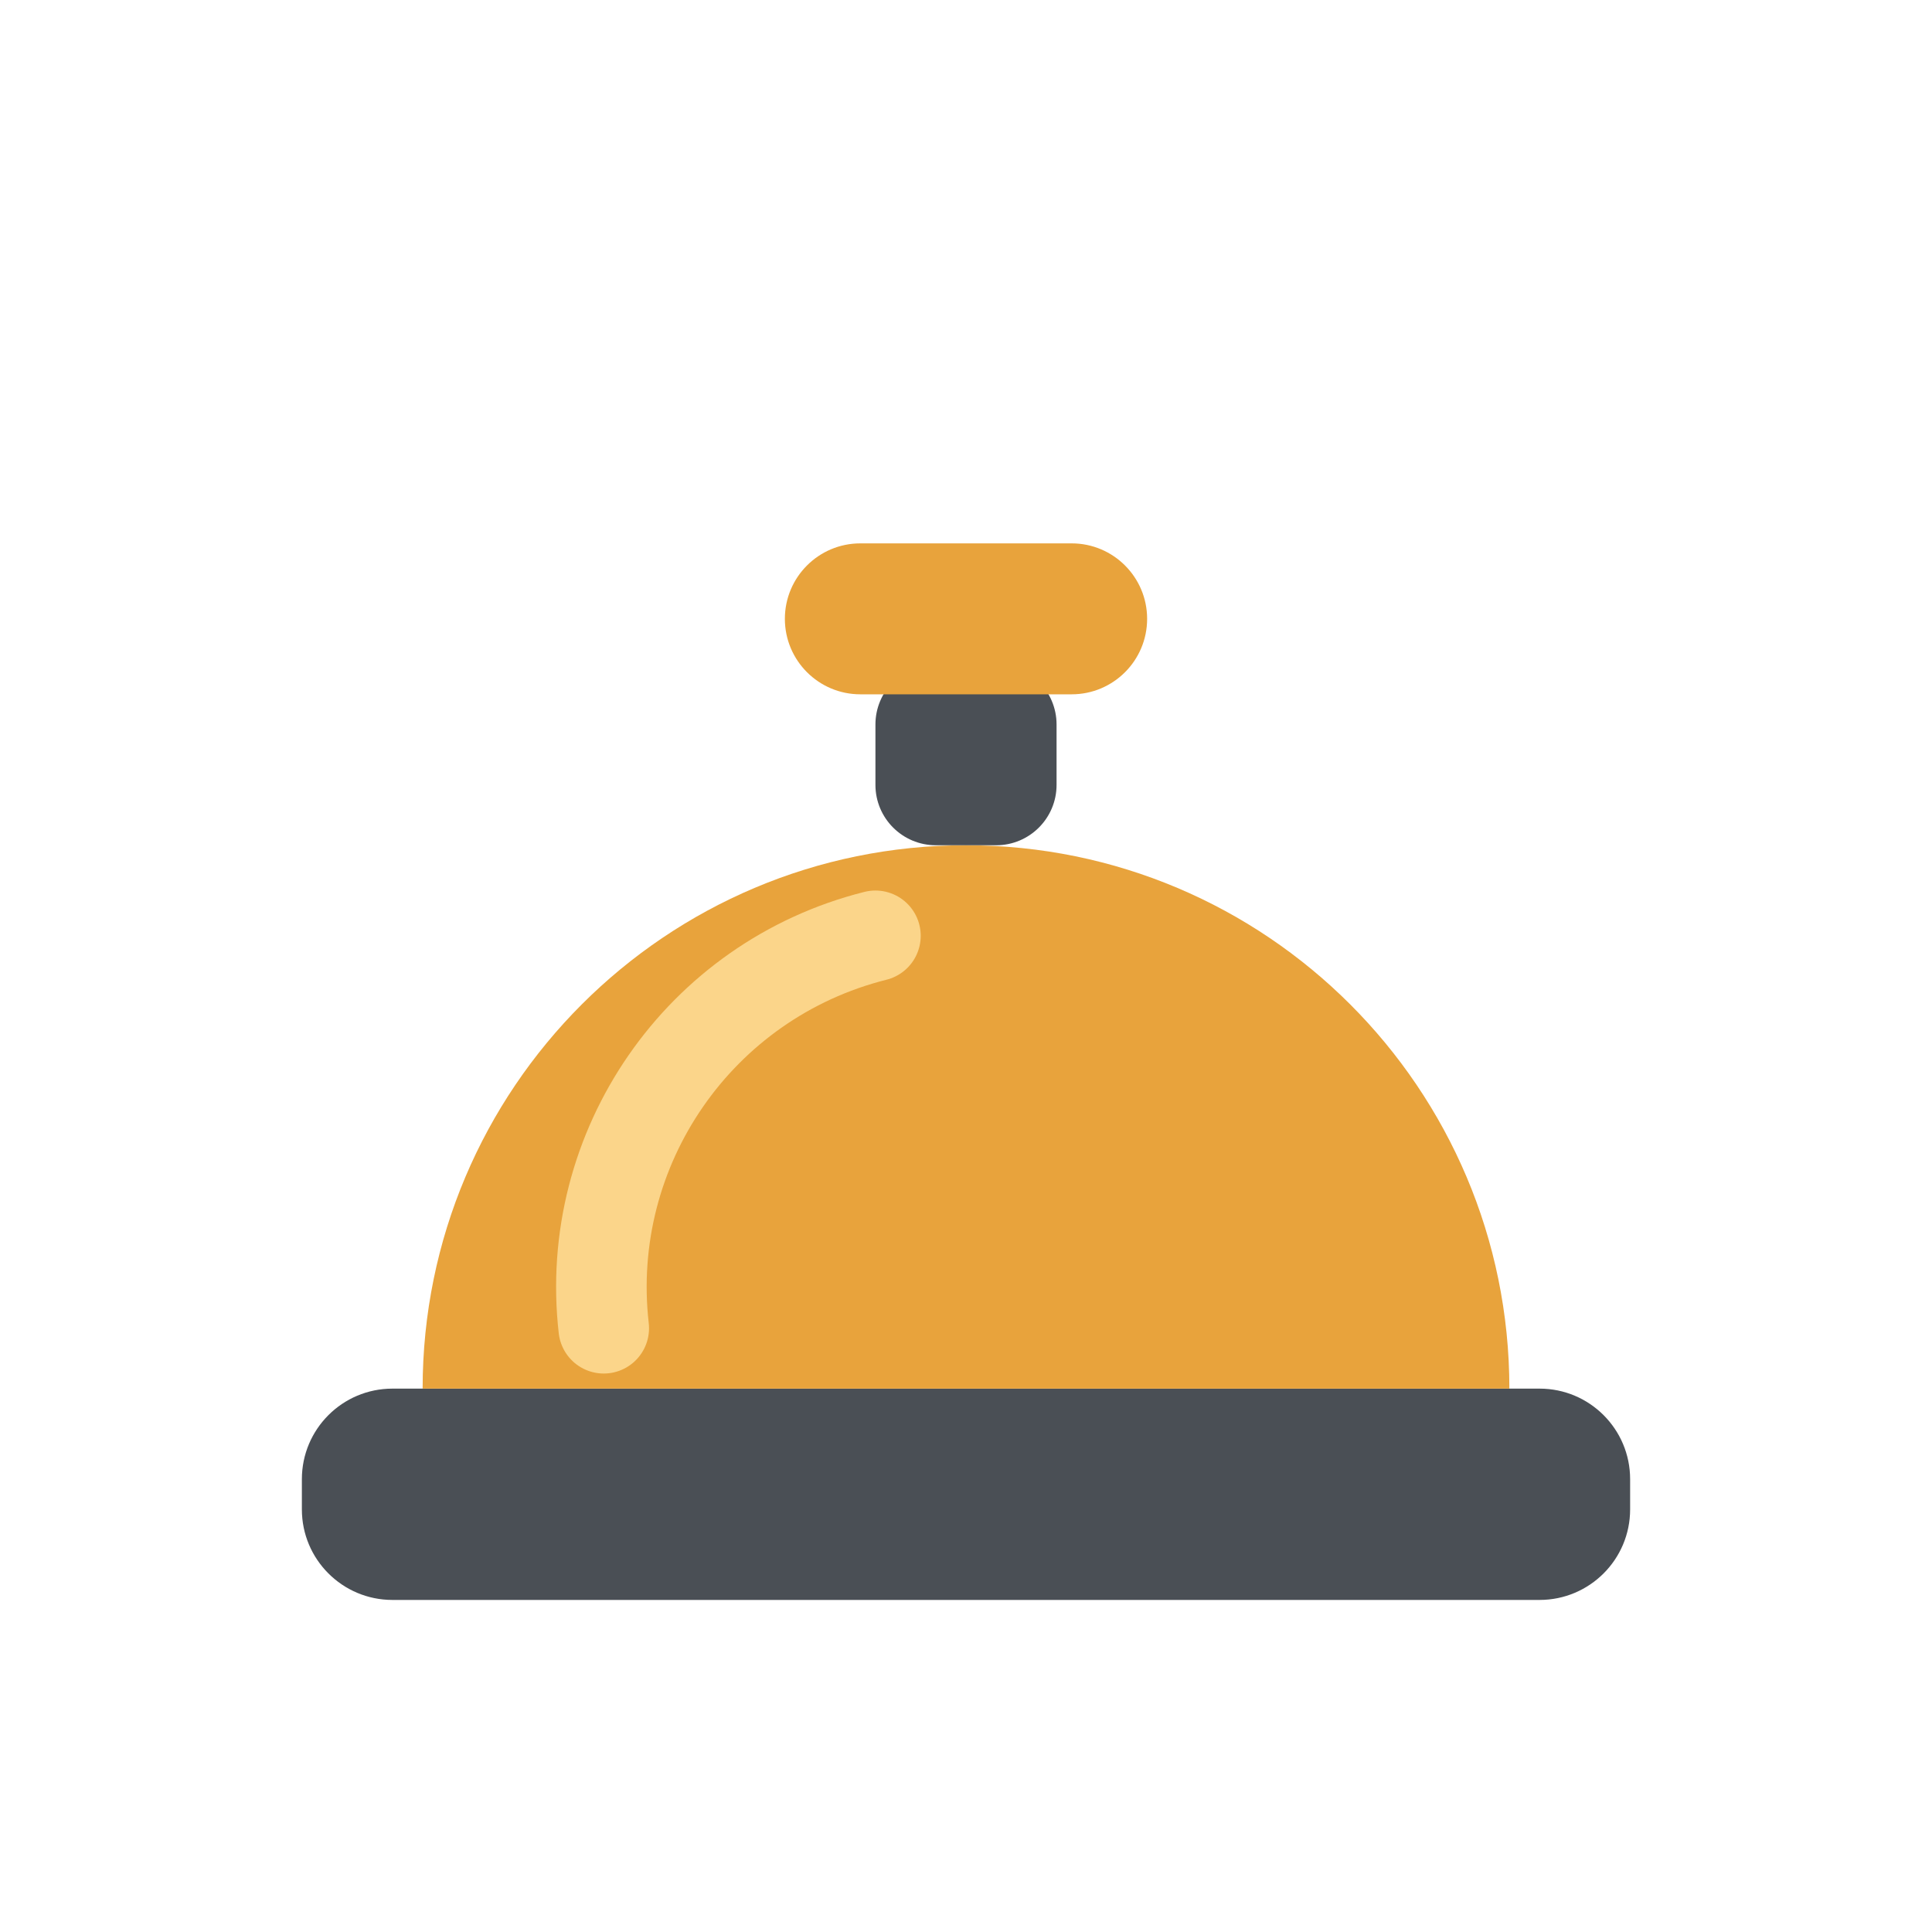
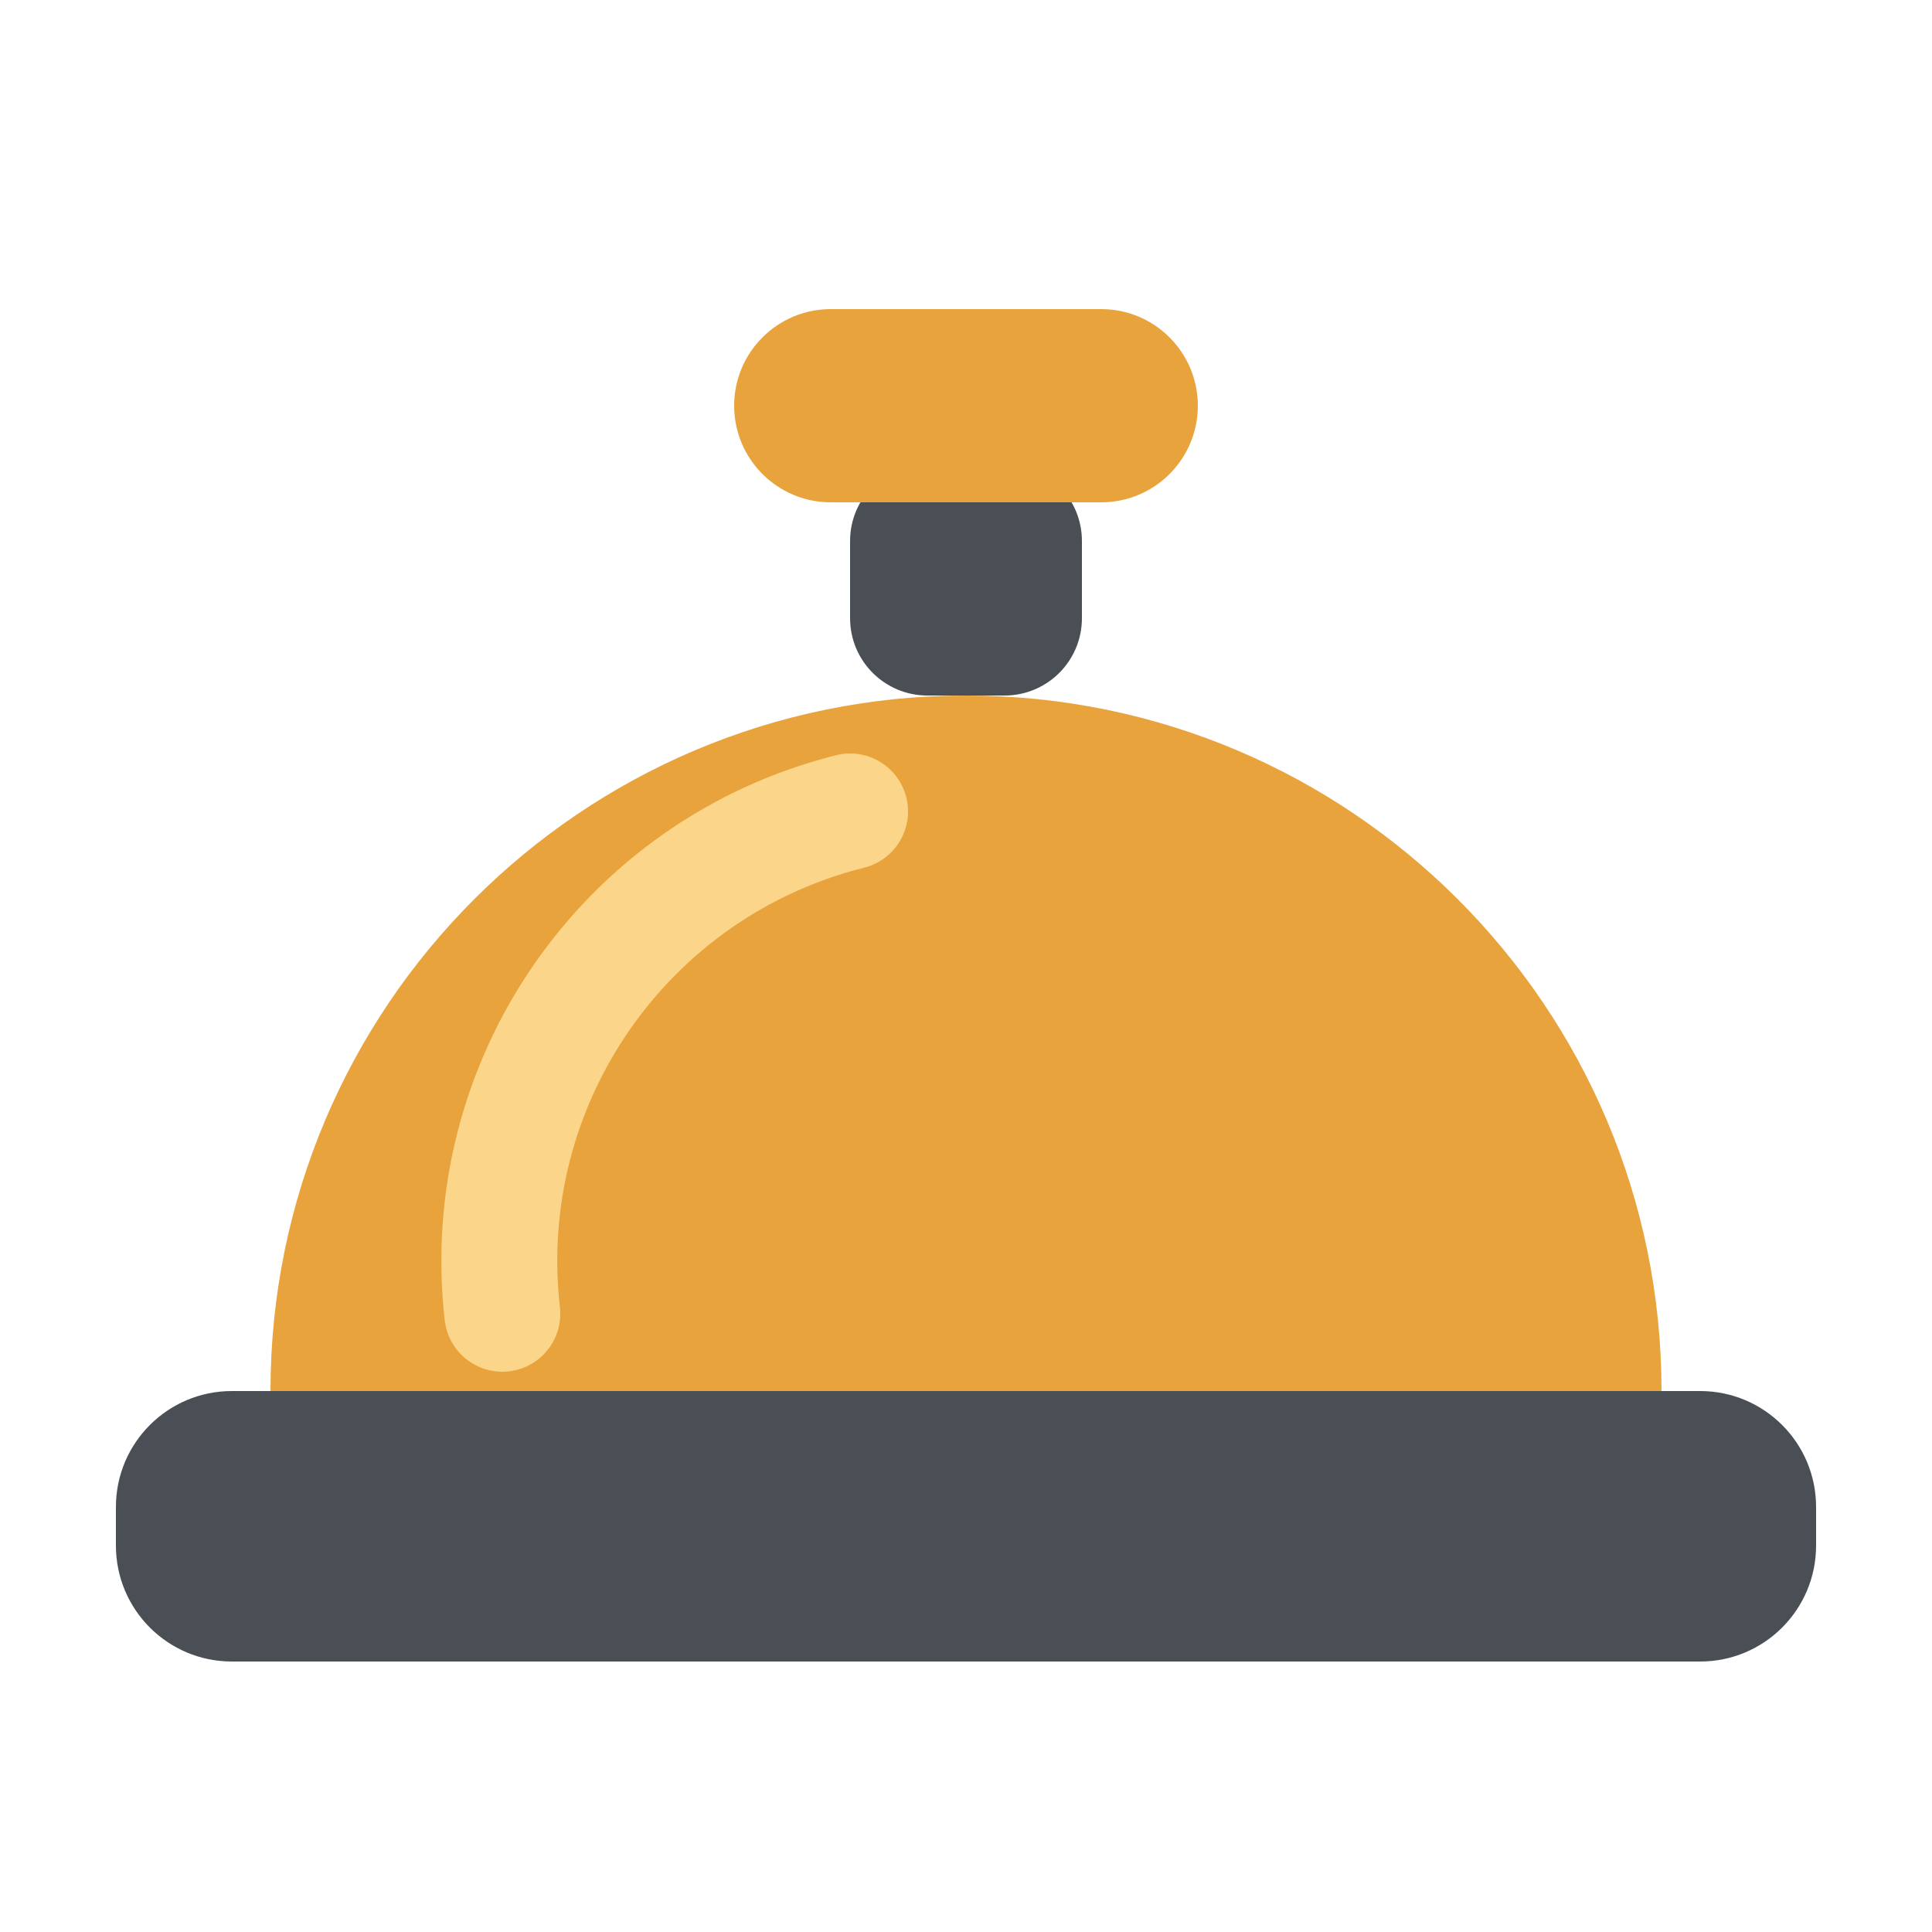
- <svg xmlns="http://www.w3.org/2000/svg" viewBox="0 0 64 64" width="64" height="64">
+ <svg xmlns="http://www.w3.org/2000/svg" viewBox="7 10 50 50" width="128" height="128">
  <rect x="10" y="46" width="44" height="7" rx="3" fill="#4a4f55" />
  <path d="M14 46a18 18 0 0 1 36 0z" fill="#E8A33C" />
  <path d="M20 44a12 12 0 0 1 9-13" stroke="#FBD58A" stroke-width="3" fill="none" stroke-linecap="round" />
  <rect x="29" y="22" width="6" height="6" rx="2" fill="#4a4f55" />
  <rect x="26" y="18" width="12" height="5" rx="2.5" fill="#E8A33C" />
</svg>
